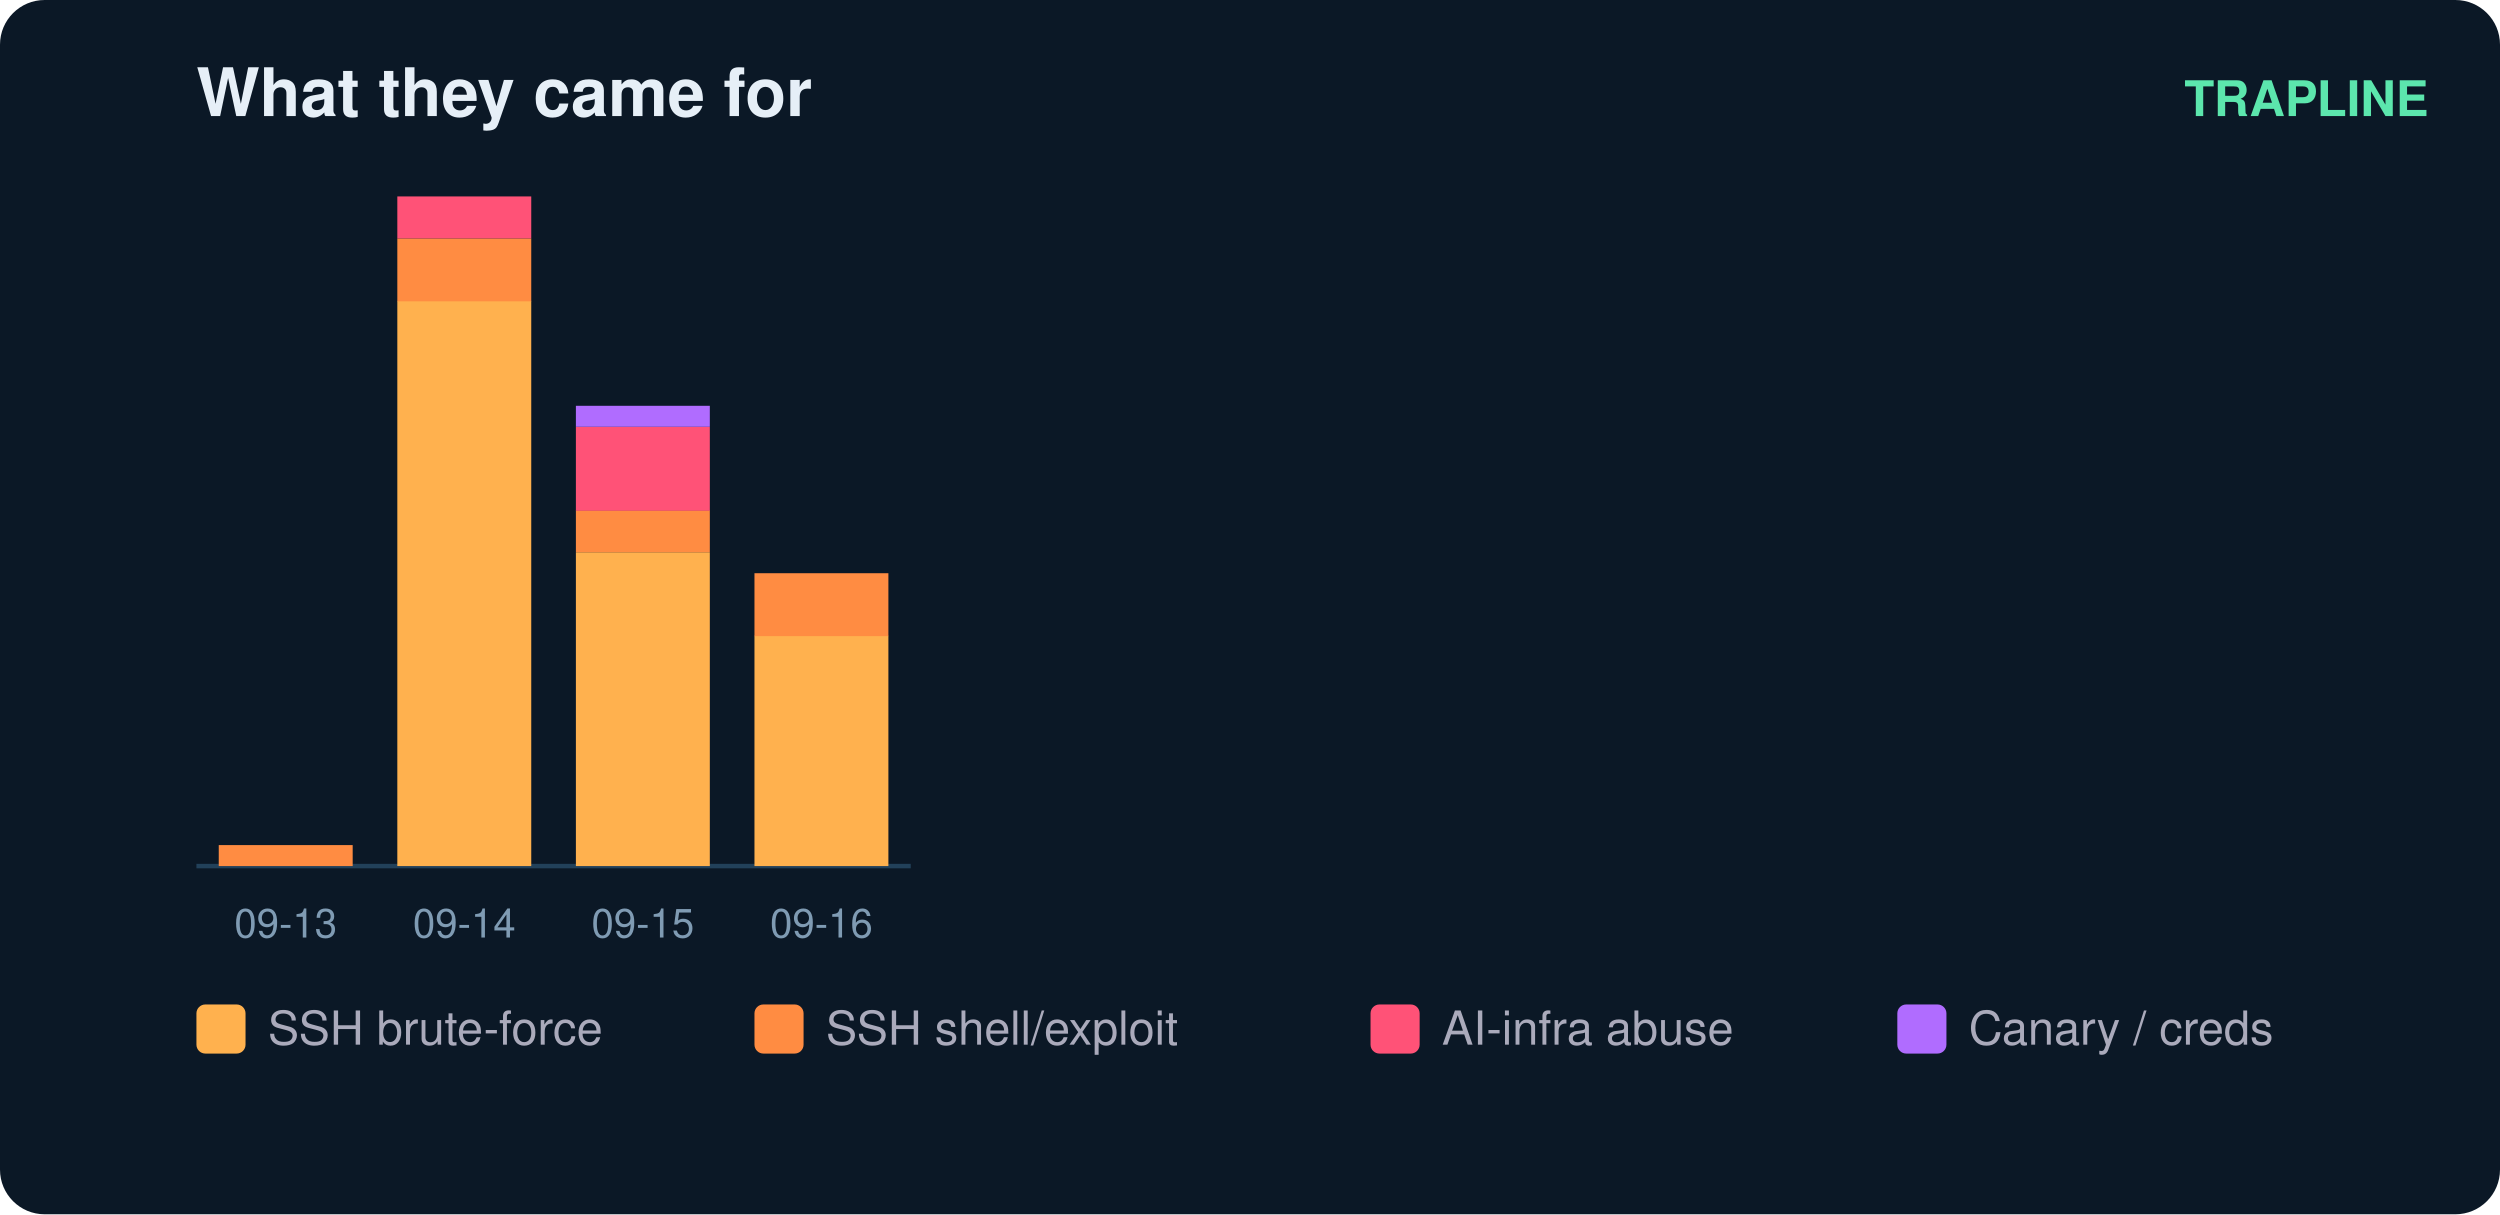
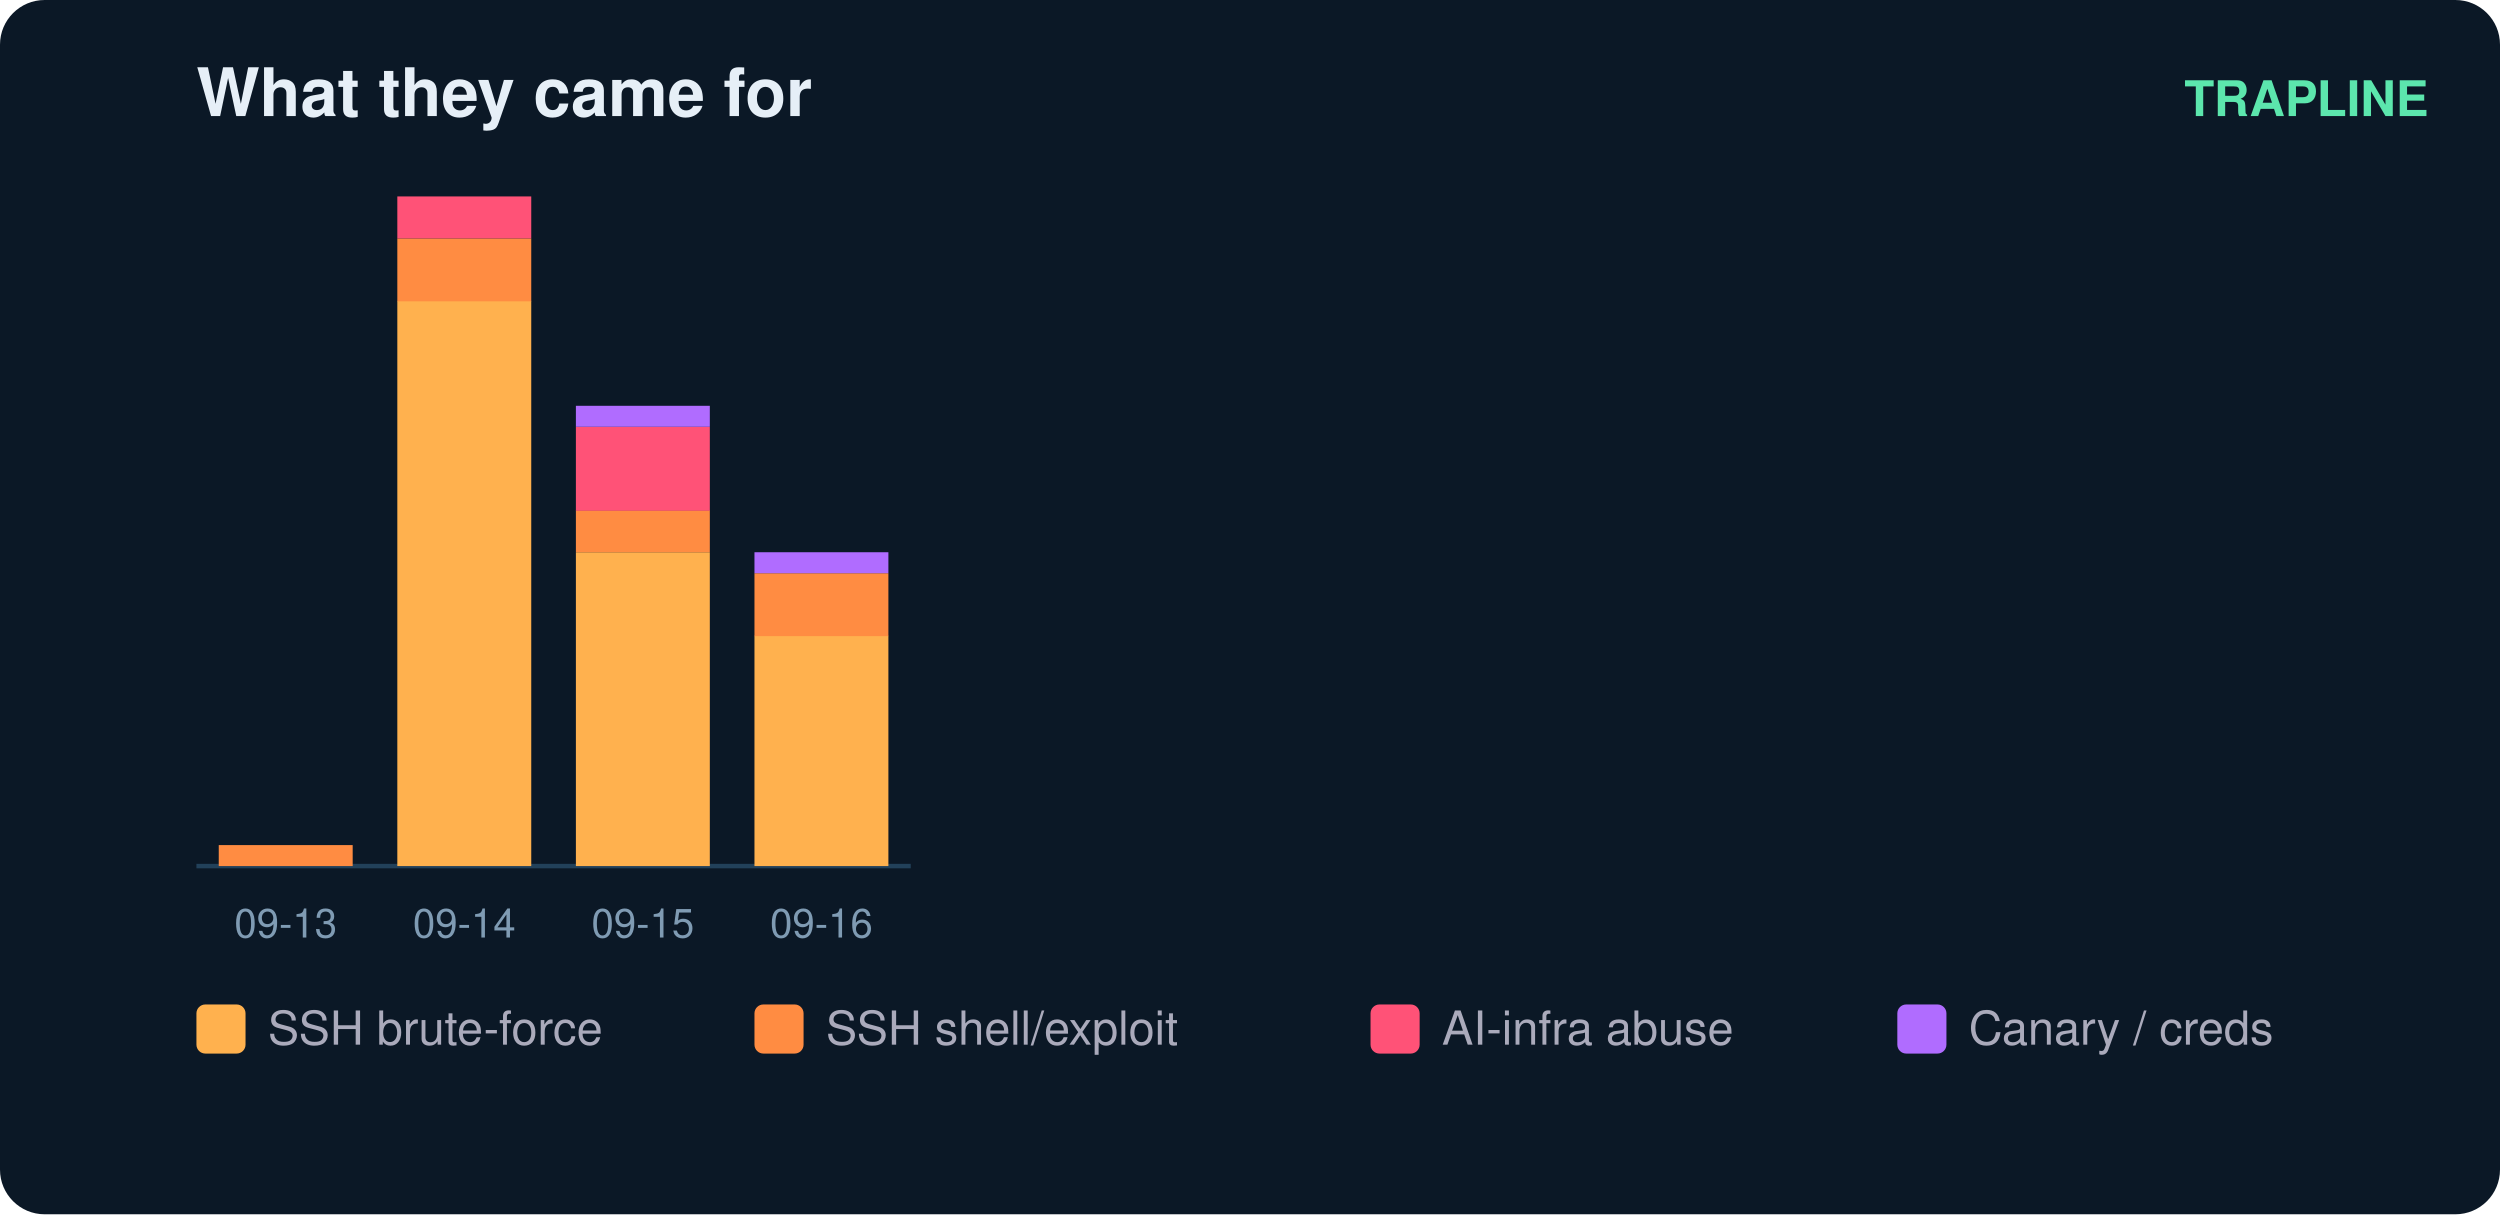
<svg xmlns="http://www.w3.org/2000/svg" width="560" height="272" viewBox="0 0 560 272" font-family="ui-sans-serif,Segoe UI,Helvetica,Arial">
  <rect width="560" height="272" rx="10" fill="#0b1826" />
  <text x="44" y="26" fill="#e6eff7" font-size="15" font-weight="700">What they came for</text>
  <text x="544" y="26" fill="#5ce6ad" font-size="11" text-anchor="end" font-weight="600">TRAPLINE</text>
  <line x1="44" y1="194" x2="204" y2="194" stroke="#22415a" />
  <rect x="49" y="189.3" width="30" height="4.7" fill="#ff8c42" />
  <text x="64.0" y="210.0" fill="#7f9bb3" font-size="9" text-anchor="middle">09-13</text>
  <rect x="89" y="67.4" width="30" height="126.6" fill="#ffb14e" />
  <rect x="89" y="53.4" width="30" height="14.1" fill="#ff8c42" />
  <rect x="89" y="44.0" width="30" height="9.4" fill="#ff5277" />
  <text x="104.0" y="210.0" fill="#7f9bb3" font-size="9" text-anchor="middle">09-14</text>
  <rect x="129" y="123.7" width="30" height="70.3" fill="#ffb14e" />
  <rect x="129" y="114.3" width="30" height="9.4" fill="#ff8c42" />
  <rect x="129" y="95.6" width="30" height="18.8" fill="#ff5277" />
  <rect x="129" y="90.9" width="30" height="4.7" fill="#b06cff" />
  <text x="144.0" y="210.0" fill="#7f9bb3" font-size="9" text-anchor="middle">09-15</text>
  <rect x="169" y="142.4" width="30" height="51.6" fill="#ffb14e" />
  <rect x="169" y="128.4" width="30" height="14.1" fill="#ff8c42" />
+   <rect x="169" y="123.7" width="30" height="4.7" fill="#b06cff" />
  <text x="184.0" y="210.0" fill="#7f9bb3" font-size="9" text-anchor="middle">09-16</text>
  <rect x="44" y="225" width="11" height="11" rx="2" fill="#ffb14e" />
  <text x="60" y="234" fill="#aab" font-size="10.5">SSH brute-force</text>
  <rect x="169" y="225" width="11" height="11" rx="2" fill="#ff8c42" />
  <text x="185" y="234" fill="#aab" font-size="10.5">SSH shell/exploit</text>
  <rect x="307" y="225" width="11" height="11" rx="2" fill="#ff5277" />
  <text x="323" y="234" fill="#aab" font-size="10.5">AI-infra abuse</text>
  <rect x="425" y="225" width="11" height="11" rx="2" fill="#b06cff" />
  <text x="441" y="234" fill="#aab" font-size="10.5">Canary / creds</text>
</svg>
